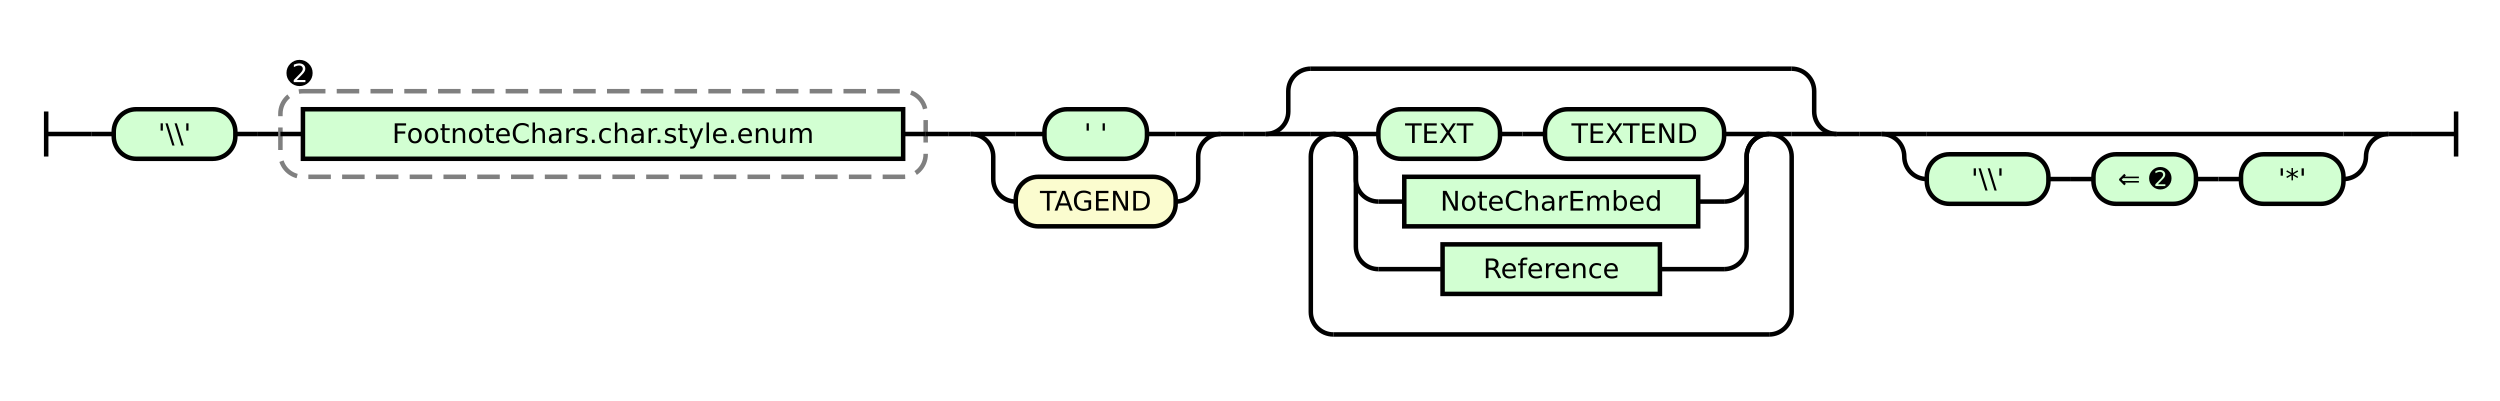
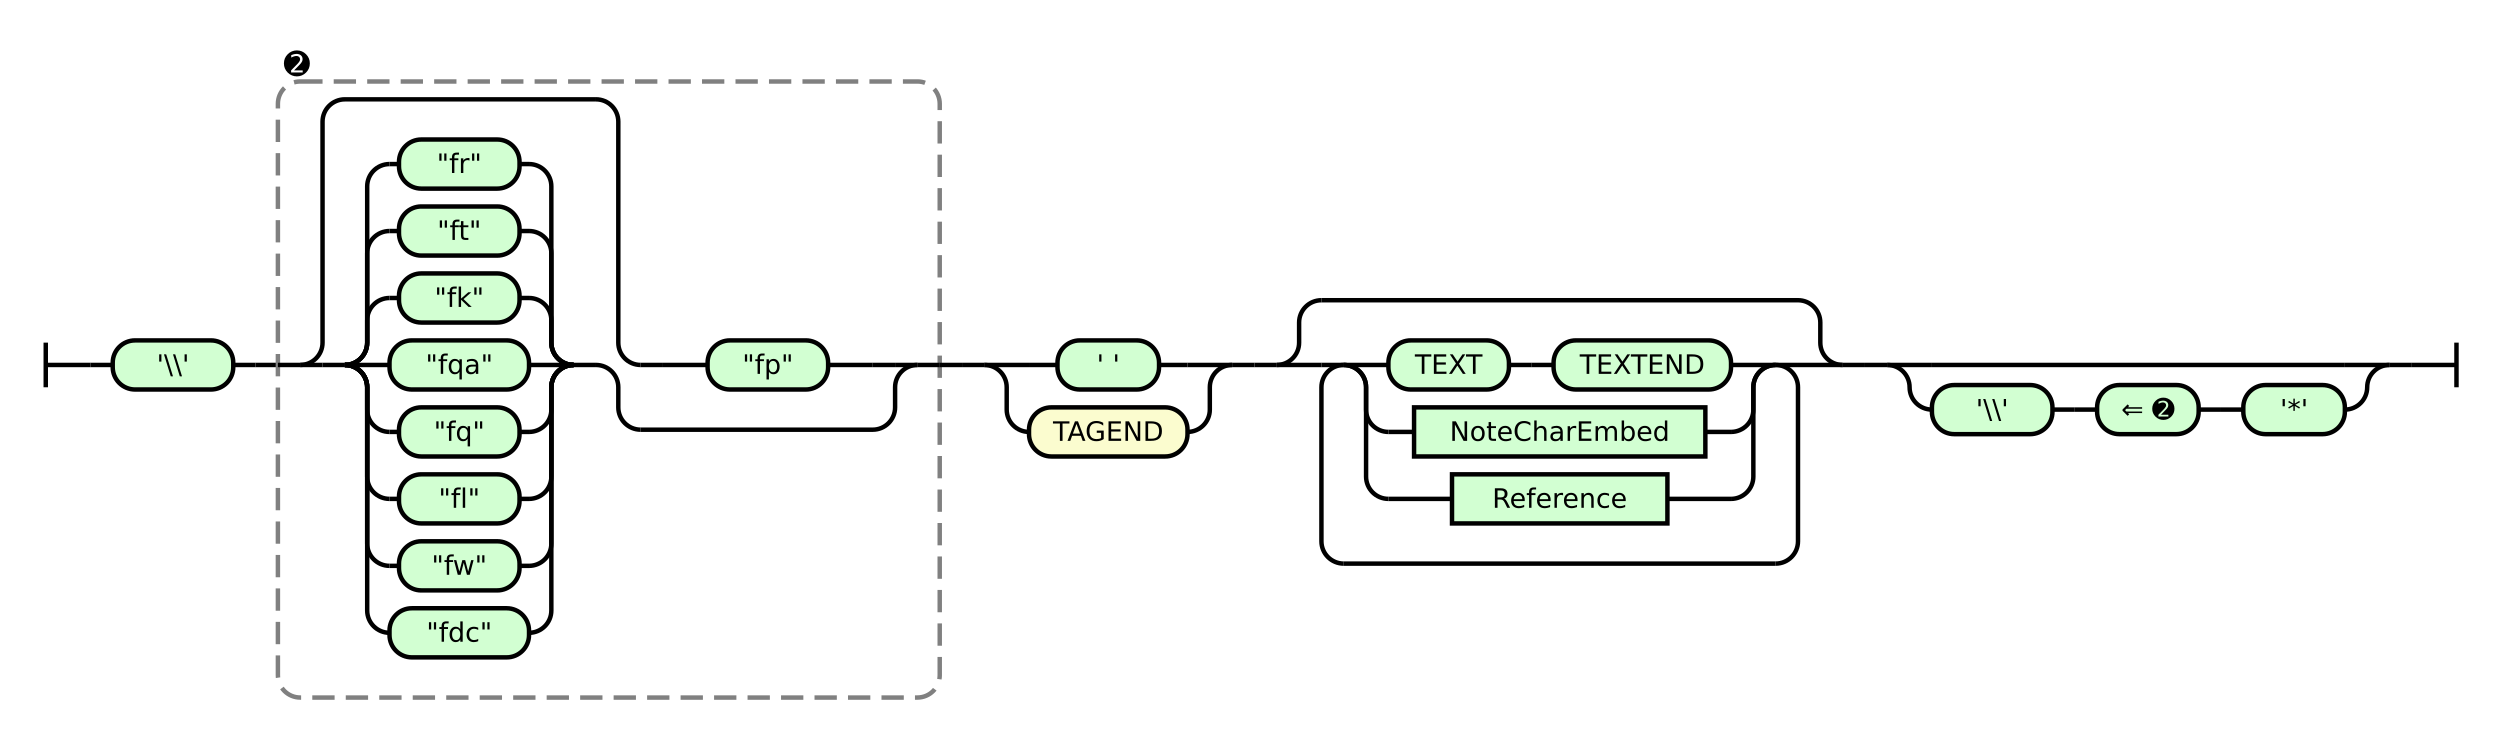
- <svg xmlns="http://www.w3.org/2000/svg" class="railroad-diagram" height="178" viewBox="0 0 1110.0 178" width="1110.0">
+ <svg xmlns="http://www.w3.org/2000/svg" class="railroad-diagram" height="332" viewBox="0 0 1120.0 332" width="1120.0">
  <g transform="translate(.5 .5)">
    <style>/*  */

    svg.railroad-diagram {
        background-color: hsl(30,20%,95%);
    }
    svg.railroad-diagram path {
        stroke-width: 2;
        stroke: black;
        fill: none;
    }
    svg.railroad-diagram text {
        font-size: 12px;
        text-anchor: middle;
        font-family: DejaVu Sans;
    }
    svg.railroad-diagram text.label {
        text-anchor:start;
    }
    svg.railroad-diagram text.comment {
        font-family: DejaVu Sans;
        font-size: 14px;
    }
    svg.railroad-diagram rect{
        stroke-width: 2;
        stroke: black;
        fill: rgb(210, 255, 210);
    }
    svg.railroad-diagram rect.group-box {
        stroke: gray;
        stroke-dasharray: 10 5;
        fill: none;
    }
    .terminal {
        font-family: DejaVu Sans;
    }
    svg.railroad-diagram g.altterminal rect {
        fill: rgb(251, 252, 207)
    }

/*  */
</style>
    <g>
-       <path d="M 20 49 v 20 m 0 -10 h 20" />
+       <path d="M 20 153 v 20 m 0 -10 h 20" />
    </g>
-     <path d="M 40 59 h 10" />
+     <path d="M 40 163 h 10" />
    <g>
-       <path d="M 50 59 h 0.0" />
-       <path d="M 1060.0 59 h 0.0" />
+       <path d="M 50 163 h 0.0" />
+       <path d="M 1070.0 163 h 0.0" />
      <g class="terminal ">
-         <path d="M 50.0 59 h 0.0" />
-         <path d="M 104.0 59 h 0.0" />
-         <rect height="22" rx="10" ry="10" width="54.0" x="50.0" y="48" />
-         <text x="77.0" y="63">'\\'</text>
-       </g>
-       <path d="M 104.0 59 h 10" />
-       <path d="M 114.0 59 h 10" />
-       <g>
-         <path d="M 124.0 59 h 0.0" />
-         <path d="M 410.5 59 h 0.0" />
-         <rect class="group-box" height="38" rx="10" ry="10" width="286.5" x="124.0" y="40" />
-         <g>
-           <path d="M 124.0 59 h 10.0" />
-           <path d="M 400.5 59 h 10.0" />
-           <g class="non-terminal ">
-             <path d="M 134.0 59 h 0.0" />
-             <path d="M 400.5 59 h 0.0" />
-             <rect height="22" width="266.5" x="134.0" y="48" />
-             <text x="267.25" y="63">FootnoteChars.char.style.enum</text>
+         <path d="M 50.0 163 h 0.0" />
+         <path d="M 104.0 163 h 0.0" />
+         <rect height="22" rx="10" ry="10" width="54.0" x="50.0" y="152" />
+         <text x="77.0" y="167">'\\'</text>
+       </g>
+       <path d="M 104.0 163 h 10" />
+       <path d="M 114.0 163 h 10" />
+       <g>
+         <path d="M 124.0 163 h 0.0" />
+         <path d="M 420.5 163 h 0.0" />
+         <rect class="group-box" height="276" rx="10" ry="10" width="296.5" x="124.0" y="36" />
+         <g>
+           <path d="M 124.0 163 h 10.0" />
+           <path d="M 410.5 163 h 10.0" />
+           <g>
+             <path d="M 134.0 163 h 0.0" />
+             <path d="M 410.5 163 h 0.0" />
+             <path d="M 134.0 163 a 10 10 0 0 0 10 -10 v -99 a 10 10 0 0 1 10 -10 h 112.5" />
+             <path d="M 286.5 192 h 104.0 a 10 10 0 0 0 10 -10 v -9 a 10 10 0 0 1 10 -10" />
+             <path d="M 134.0 163 h 10" />
+             <g>
+               <path d="M 144.0 163 h 10.0" />
+               <path d="M 256.5 163 h 10.0" />
+               <path d="M 154.0 163 a 10 10 0 0 0 10 -10 v -10 a 10 10 0 0 1 10 -10" />
+               <g class="terminal ">
+                 <path d="M 174.0 133 h 4.25" />
+                 <path d="M 232.25 133 h 4.25" />
+                 <rect height="22" rx="10" ry="10" width="54.0" x="178.25" y="122" />
+                 <text x="205.25" y="137">"fk"</text>
+               </g>
+               <path d="M 236.5 133 a 10 10 0 0 1 10 10 v 10 a 10 10 0 0 0 10 10" />
+               <path d="M 154.0 163 a 10 10 0 0 0 10 -10 v -40 a 10 10 0 0 1 10 -10" />
+               <g class="terminal ">
+                 <path d="M 174.0 103 h 4.25" />
+                 <path d="M 232.25 103 h 4.25" />
+                 <rect height="22" rx="10" ry="10" width="54.0" x="178.25" y="92" />
+                 <text x="205.25" y="107">"ft"</text>
+               </g>
+               <path d="M 236.5 103 a 10 10 0 0 1 10 10 v 40 a 10 10 0 0 0 10 10" />
+               <path d="M 154.0 163 a 10 10 0 0 0 10 -10 v -70 a 10 10 0 0 1 10 -10" />
+               <g class="terminal ">
+                 <path d="M 174.0 73 h 4.25" />
+                 <path d="M 232.25 73 h 4.25" />
+                 <rect height="22" rx="10" ry="10" width="54.0" x="178.25" y="62" />
+                 <text x="205.25" y="77">"fr"</text>
+               </g>
+               <path d="M 236.5 73 a 10 10 0 0 1 10 10 v 70 a 10 10 0 0 0 10 10" />
+               <path d="M 154.0 163 h 20" />
+               <g class="terminal ">
+                 <path d="M 174.0 163 h 0.0" />
+                 <path d="M 236.5 163 h 0.0" />
+                 <rect height="22" rx="10" ry="10" width="62.5" x="174.0" y="152" />
+                 <text x="205.25" y="167">"fqa"</text>
+               </g>
+               <path d="M 236.5 163 h 20" />
+               <path d="M 154.0 163 a 10 10 0 0 1 10 10 v 10 a 10 10 0 0 0 10 10" />
+               <g class="terminal ">
+                 <path d="M 174.0 193 h 4.25" />
+                 <path d="M 232.25 193 h 4.25" />
+                 <rect height="22" rx="10" ry="10" width="54.0" x="178.25" y="182" />
+                 <text x="205.25" y="197">"fq"</text>
+               </g>
+               <path d="M 236.5 193 a 10 10 0 0 0 10 -10 v -10 a 10 10 0 0 1 10 -10" />
+               <path d="M 154.0 163 a 10 10 0 0 1 10 10 v 40 a 10 10 0 0 0 10 10" />
+               <g class="terminal ">
+                 <path d="M 174.0 223 h 4.25" />
+                 <path d="M 232.25 223 h 4.25" />
+                 <rect height="22" rx="10" ry="10" width="54.0" x="178.25" y="212" />
+                 <text x="205.25" y="227">"fl"</text>
+               </g>
+               <path d="M 236.5 223 a 10 10 0 0 0 10 -10 v -40 a 10 10 0 0 1 10 -10" />
+               <path d="M 154.0 163 a 10 10 0 0 1 10 10 v 70 a 10 10 0 0 0 10 10" />
+               <g class="terminal ">
+                 <path d="M 174.0 253 h 4.25" />
+                 <path d="M 232.25 253 h 4.25" />
+                 <rect height="22" rx="10" ry="10" width="54.0" x="178.25" y="242" />
+                 <text x="205.25" y="257">"fw"</text>
+               </g>
+               <path d="M 236.5 253 a 10 10 0 0 0 10 -10 v -70 a 10 10 0 0 1 10 -10" />
+               <path d="M 154.0 163 a 10 10 0 0 1 10 10 v 100 a 10 10 0 0 0 10 10" />
+               <g class="terminal ">
+                 <path d="M 174.0 283 h 0.0" />
+                 <path d="M 236.5 283 h 0.0" />
+                 <rect height="22" rx="10" ry="10" width="62.5" x="174.0" y="272" />
+                 <text x="205.25" y="287">"fdc"</text>
+               </g>
+               <path d="M 236.5 283 a 10 10 0 0 0 10 -10 v -100 a 10 10 0 0 1 10 -10" />
+             </g>
+             <path d="M 266.5 163 a 10 10 0 0 1 10 10 v 9 a 10 10 0 0 0 10 10" />
+             <path d="M 266.5 44 a 10 10 0 0 1 10 10 v 99 a 10 10 0 0 0 10 10" />
+             <g>
+               <path d="M 286.5 163 h 10.0" />
+               <path d="M 390.5 163 h 10.0" />
+               <path d="M 296.5 163 h 20" />
+               <g class="terminal ">
+                 <path d="M 316.5 163 h 0.0" />
+                 <path d="M 370.5 163 h 0.0" />
+                 <rect height="22" rx="10" ry="10" width="54.0" x="316.5" y="152" />
+                 <text x="343.5" y="167">"fp"</text>
+               </g>
+               <path d="M 370.5 163 h 20" />
+             </g>
+             <path d="M 400.5 163 h 10" />
          </g>
        </g>
        <g class="non-terminal ">
-           <path d="M 124.0 32 h 0.0" />
-           <path d="M 141.0 32 h 0.0" />
-           <text class="comment" x="132.5" y="37">➋</text>
-         </g>
-       </g>
-       <path d="M 410.5 59 h 10" />
-       <path d="M 420.5 59 h 10" />
-       <g>
-         <path d="M 430.5 59 h 0.0" />
-         <path d="M 541.5 59 h 0.0" />
-         <path d="M 430.5 59 h 20" />
+           <path d="M 124.0 28 h 0.0" />
+           <path d="M 141.0 28 h 0.0" />
+           <text class="comment" x="132.5" y="33">➋</text>
+         </g>
+       </g>
+       <path d="M 420.5 163 h 10" />
+       <path d="M 430.5 163 h 10" />
+       <g>
+         <path d="M 440.5 163 h 0.0" />
+         <path d="M 551.5 163 h 0.0" />
+         <path d="M 440.5 163 h 20" />
        <g class="terminal ">
-           <path d="M 450.5 59 h 12.75" />
-           <path d="M 508.75 59 h 12.75" />
-           <rect height="22" rx="10" ry="10" width="45.5" x="463.25" y="48" />
-           <text x="486.0" y="63">' '</text>
-         </g>
-         <path d="M 521.5 59 h 20" />
-         <path d="M 430.5 59 a 10 10 0 0 1 10 10 v 10 a 10 10 0 0 0 10 10" />
+           <path d="M 460.5 163 h 12.75" />
+           <path d="M 518.75 163 h 12.75" />
+           <rect height="22" rx="10" ry="10" width="45.5" x="473.25" y="152" />
+           <text x="496.0" y="167">' '</text>
+         </g>
+         <path d="M 531.5 163 h 20" />
+         <path d="M 440.5 163 a 10 10 0 0 1 10 10 v 10 a 10 10 0 0 0 10 10" />
        <g class="terminal altterminal">
-           <path d="M 450.5 89 h 0.0" />
-           <path d="M 521.5 89 h 0.0" />
-           <rect height="22" rx="10" ry="10" width="71.0" x="450.5" y="78" />
-           <text x="486.0" y="93">TAGEND</text>
-         </g>
-         <path d="M 521.5 89 a 10 10 0 0 0 10 -10 v -10 a 10 10 0 0 1 10 -10" />
-       </g>
-       <path d="M 541.5 59 h 10" />
-       <path d="M 551.5 59 h 10" />
-       <g>
-         <path d="M 561.5 59 h 0.0" />
-         <path d="M 815.0 59 h 0.0" />
-         <path d="M 561.5 59 a 10 10 0 0 0 10 -10 v -9 a 10 10 0 0 1 10 -10" />
-         <g>
-           <path d="M 581.5 30 h 213.5" />
-         </g>
-         <path d="M 795.0 30 a 10 10 0 0 1 10 10 v 9 a 10 10 0 0 0 10 10" />
-         <path d="M 561.5 59 h 20" />
-         <g>
-           <path d="M 581.5 59 h 0.0" />
-           <path d="M 795.0 59 h 0.0" />
-           <path d="M 581.5 59 h 10" />
+           <path d="M 460.5 193 h 0.0" />
+           <path d="M 531.5 193 h 0.0" />
+           <rect height="22" rx="10" ry="10" width="71.0" x="460.5" y="182" />
+           <text x="496.0" y="197">TAGEND</text>
+         </g>
+         <path d="M 531.5 193 a 10 10 0 0 0 10 -10 v -10 a 10 10 0 0 1 10 -10" />
+       </g>
+       <path d="M 551.5 163 h 10" />
+       <path d="M 561.5 163 h 10" />
+       <g>
+         <path d="M 571.5 163 h 0.0" />
+         <path d="M 825.0 163 h 0.0" />
+         <path d="M 571.5 163 a 10 10 0 0 0 10 -10 v -9 a 10 10 0 0 1 10 -10" />
+         <g>
+           <path d="M 591.5 134 h 213.5" />
+         </g>
+         <path d="M 805.0 134 a 10 10 0 0 1 10 10 v 9 a 10 10 0 0 0 10 10" />
+         <path d="M 571.5 163 h 20" />
+         <g>
+           <path d="M 591.5 163 h 0.0" />
+           <path d="M 805.0 163 h 0.0" />
+           <path d="M 591.5 163 h 10" />
          <g>
-             <path d="M 591.5 59 h 0.0" />
-             <path d="M 785.0 59 h 0.0" />
-             <path d="M 591.5 59 h 20" />
+             <path d="M 601.5 163 h 0.0" />
+             <path d="M 795.0 163 h 0.0" />
+             <path d="M 601.5 163 h 20" />
            <g>
-               <path d="M 611.5 59 h 0.0" />
-               <path d="M 765.0 59 h 0.0" />
-               <g class="terminal ">
-                 <path d="M 611.5 59 h 0.0" />
-                 <path d="M 665.5 59 h 0.0" />
-                 <rect height="22" rx="10" ry="10" width="54.0" x="611.5" y="48" />
-                 <text x="638.5" y="63">TEXT</text>
-               </g>
-               <path d="M 665.5 59 h 10" />
-               <path d="M 675.5 59 h 10" />
-               <g class="terminal ">
-                 <path d="M 685.5 59 h 0.0" />
-                 <path d="M 765.0 59 h 0.0" />
-                 <rect height="22" rx="10" ry="10" width="79.5" x="685.5" y="48" />
-                 <text x="725.25" y="63">TEXTEND</text>
-               </g>
-             </g>
-             <path d="M 765.0 59 h 20" />
-             <path d="M 591.5 59 a 10 10 0 0 1 10 10 v 10 a 10 10 0 0 0 10 10" />
+               <path d="M 621.5 163 h 0.0" />
+               <path d="M 775.0 163 h 0.0" />
+               <g class="terminal ">
+                 <path d="M 621.5 163 h 0.0" />
+                 <path d="M 675.5 163 h 0.0" />
+                 <rect height="22" rx="10" ry="10" width="54.0" x="621.5" y="152" />
+                 <text x="648.5" y="167">TEXT</text>
+               </g>
+               <path d="M 675.5 163 h 10" />
+               <path d="M 685.5 163 h 10" />
+               <g class="terminal ">
+                 <path d="M 695.5 163 h 0.0" />
+                 <path d="M 775.0 163 h 0.0" />
+                 <rect height="22" rx="10" ry="10" width="79.5" x="695.5" y="152" />
+                 <text x="735.25" y="167">TEXTEND</text>
+               </g>
+             </g>
+             <path d="M 775.0 163 h 20" />
+             <path d="M 601.5 163 a 10 10 0 0 1 10 10 v 10 a 10 10 0 0 0 10 10" />
            <g class="non-terminal ">
-               <path d="M 611.5 89 h 11.5" />
-               <path d="M 753.5 89 h 11.5" />
-               <rect height="22" width="130.5" x="623.0" y="78" />
-               <text x="688.25" y="93">NoteCharEmbed</text>
-             </g>
-             <path d="M 765.0 89 a 10 10 0 0 0 10 -10 v -10 a 10 10 0 0 1 10 -10" />
-             <path d="M 591.5 59 a 10 10 0 0 1 10 10 v 40 a 10 10 0 0 0 10 10" />
+               <path d="M 621.5 193 h 11.5" />
+               <path d="M 763.5 193 h 11.5" />
+               <rect height="22" width="130.5" x="633.0" y="182" />
+               <text x="698.25" y="197">NoteCharEmbed</text>
+             </g>
+             <path d="M 775.0 193 a 10 10 0 0 0 10 -10 v -10 a 10 10 0 0 1 10 -10" />
+             <path d="M 601.5 163 a 10 10 0 0 1 10 10 v 40 a 10 10 0 0 0 10 10" />
            <g class="non-terminal ">
-               <path d="M 611.5 119 h 28.5" />
-               <path d="M 736.5 119 h 28.5" />
-               <rect height="22" width="96.5" x="640.0" y="108" />
-               <text x="688.25" y="123">Reference</text>
-             </g>
-             <path d="M 765.0 119 a 10 10 0 0 0 10 -10 v -40 a 10 10 0 0 1 10 -10" />
-           </g>
-           <path d="M 785.0 59 h 10" />
-           <path d="M 591.5 59 a 10 10 0 0 0 -10 10 v 69 a 10 10 0 0 0 10 10" />
+               <path d="M 621.5 223 h 28.5" />
+               <path d="M 746.5 223 h 28.5" />
+               <rect height="22" width="96.5" x="650.0" y="212" />
+               <text x="698.25" y="227">Reference</text>
+             </g>
+             <path d="M 775.0 223 a 10 10 0 0 0 10 -10 v -40 a 10 10 0 0 1 10 -10" />
+           </g>
+           <path d="M 795.0 163 h 10" />
+           <path d="M 601.5 163 a 10 10 0 0 0 -10 10 v 69 a 10 10 0 0 0 10 10" />
          <g>
-             <path d="M 591.5 148 h 193.5" />
-           </g>
-           <path d="M 785.0 148 a 10 10 0 0 0 10 -10 v -69 a 10 10 0 0 0 -10 -10" />
-         </g>
-         <path d="M 795.0 59 h 20" />
-       </g>
-       <path d="M 815.0 59 h 10" />
-       <path d="M 825.0 59 h 10" />
-       <g>
-         <path d="M 835.0 59 h 0.0" />
-         <path d="M 1060.0 59 h 0.0" />
-         <path d="M 835.0 59 h 20" />
-         <g>
-           <path d="M 855.0 59 h 185.0" />
-         </g>
-         <path d="M 1040.0 59 h 20" />
-         <path d="M 835.0 59 a 10 10 0 0 1 10 10 v 0 a 10 10 0 0 0 10 10" />
-         <g>
-           <path d="M 855.0 79 h 0.0" />
-           <path d="M 1040.0 79 h 0.0" />
+             <path d="M 601.5 252 h 193.5" />
+           </g>
+           <path d="M 795.0 252 a 10 10 0 0 0 10 -10 v -69 a 10 10 0 0 0 -10 -10" />
+         </g>
+         <path d="M 805.0 163 h 20" />
+       </g>
+       <path d="M 825.0 163 h 10" />
+       <path d="M 835.0 163 h 10" />
+       <g>
+         <path d="M 845.0 163 h 0.0" />
+         <path d="M 1070.0 163 h 0.0" />
+         <path d="M 845.0 163 h 20" />
+         <g>
+           <path d="M 865.0 163 h 185.0" />
+         </g>
+         <path d="M 1050.0 163 h 20" />
+         <path d="M 845.0 163 a 10 10 0 0 1 10 10 v 0 a 10 10 0 0 0 10 10" />
+         <g>
+           <path d="M 865.0 183 h 0.0" />
+           <path d="M 1050.0 183 h 0.0" />
          <g class="terminal ">
-             <path d="M 855.0 79 h 0.0" />
-             <path d="M 909.0 79 h 0.0" />
-             <rect height="22" rx="10" ry="10" width="54.0" x="855.0" y="68" />
-             <text x="882.0" y="83">'\\'</text>
-           </g>
-           <path d="M 909.0 79 h 10" />
-           <path d="M 919.0 79 h 10" />
+             <path d="M 865.0 183 h 0.0" />
+             <path d="M 919.0 183 h 0.0" />
+             <rect height="22" rx="10" ry="10" width="54.0" x="865.0" y="172" />
+             <text x="892.0" y="187">'\\'</text>
+           </g>
+           <path d="M 919.0 183 h 10" />
+           <path d="M 929.0 183 h 10" />
          <g class="terminal ">
-             <path d="M 929.0 79 h 0.0" />
-             <path d="M 974.5 79 h 0.0" />
-             <rect height="22" rx="10" ry="10" width="45.5" x="929.0" y="68" />
-             <text x="951.75" y="83">⇐ ➋</text>
-           </g>
-           <path d="M 974.5 79 h 10" />
-           <path d="M 984.5 79 h 10" />
+             <path d="M 939.0 183 h 0.0" />
+             <path d="M 984.5 183 h 0.0" />
+             <rect height="22" rx="10" ry="10" width="45.5" x="939.0" y="172" />
+             <text x="961.75" y="187">⇐ ➋</text>
+           </g>
+           <path d="M 984.5 183 h 10" />
+           <path d="M 994.5 183 h 10" />
          <g class="terminal ">
-             <path d="M 994.5 79 h 0.0" />
-             <path d="M 1040.0 79 h 0.0" />
-             <rect height="22" rx="10" ry="10" width="45.5" x="994.5" y="68" />
-             <text x="1017.25" y="83">'*'</text>
-           </g>
-         </g>
-         <path d="M 1040.0 79 a 10 10 0 0 0 10 -10 v 0 a 10 10 0 0 1 10 -10" />
+             <path d="M 1004.5 183 h 0.0" />
+             <path d="M 1050.0 183 h 0.0" />
+             <rect height="22" rx="10" ry="10" width="45.5" x="1004.5" y="172" />
+             <text x="1027.25" y="187">'*'</text>
+           </g>
+         </g>
+         <path d="M 1050.0 183 a 10 10 0 0 0 10 -10 v 0 a 10 10 0 0 1 10 -10" />
      </g>
    </g>
-     <path d="M 1060.0 59 h 10" />
-     <path d="M 1070.0 59 h 20 m 0 -10 v 20" />
+     <path d="M 1070.0 163 h 10" />
+     <path d="M 1080.0 163 h 20 m 0 -10 v 20" />
  </g>
</svg>
